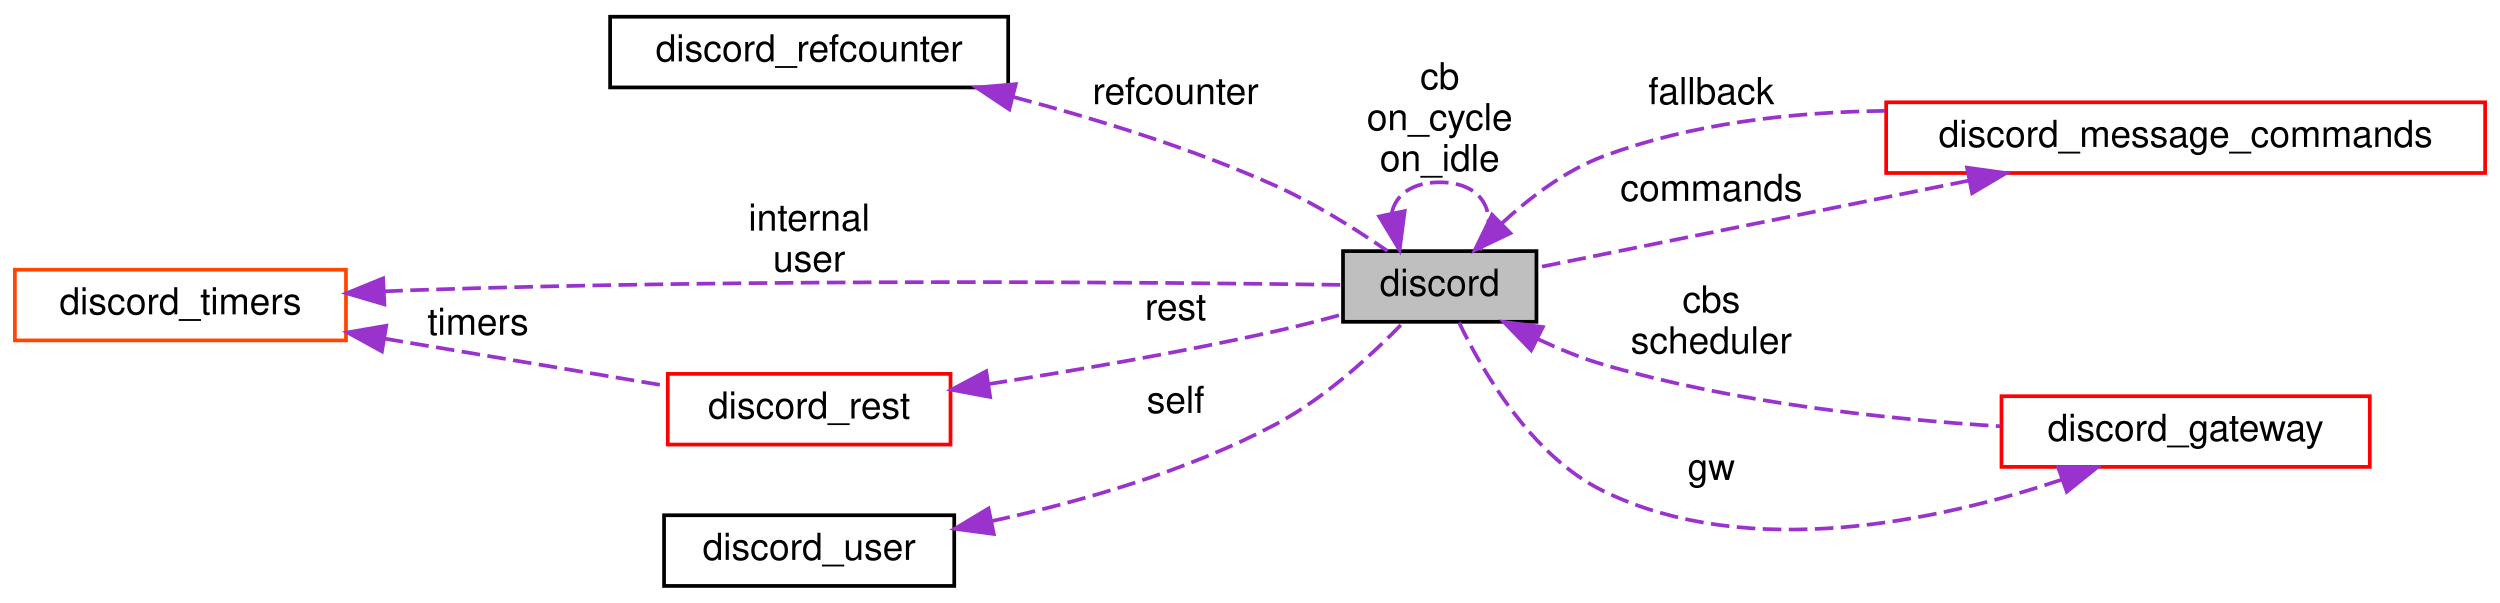
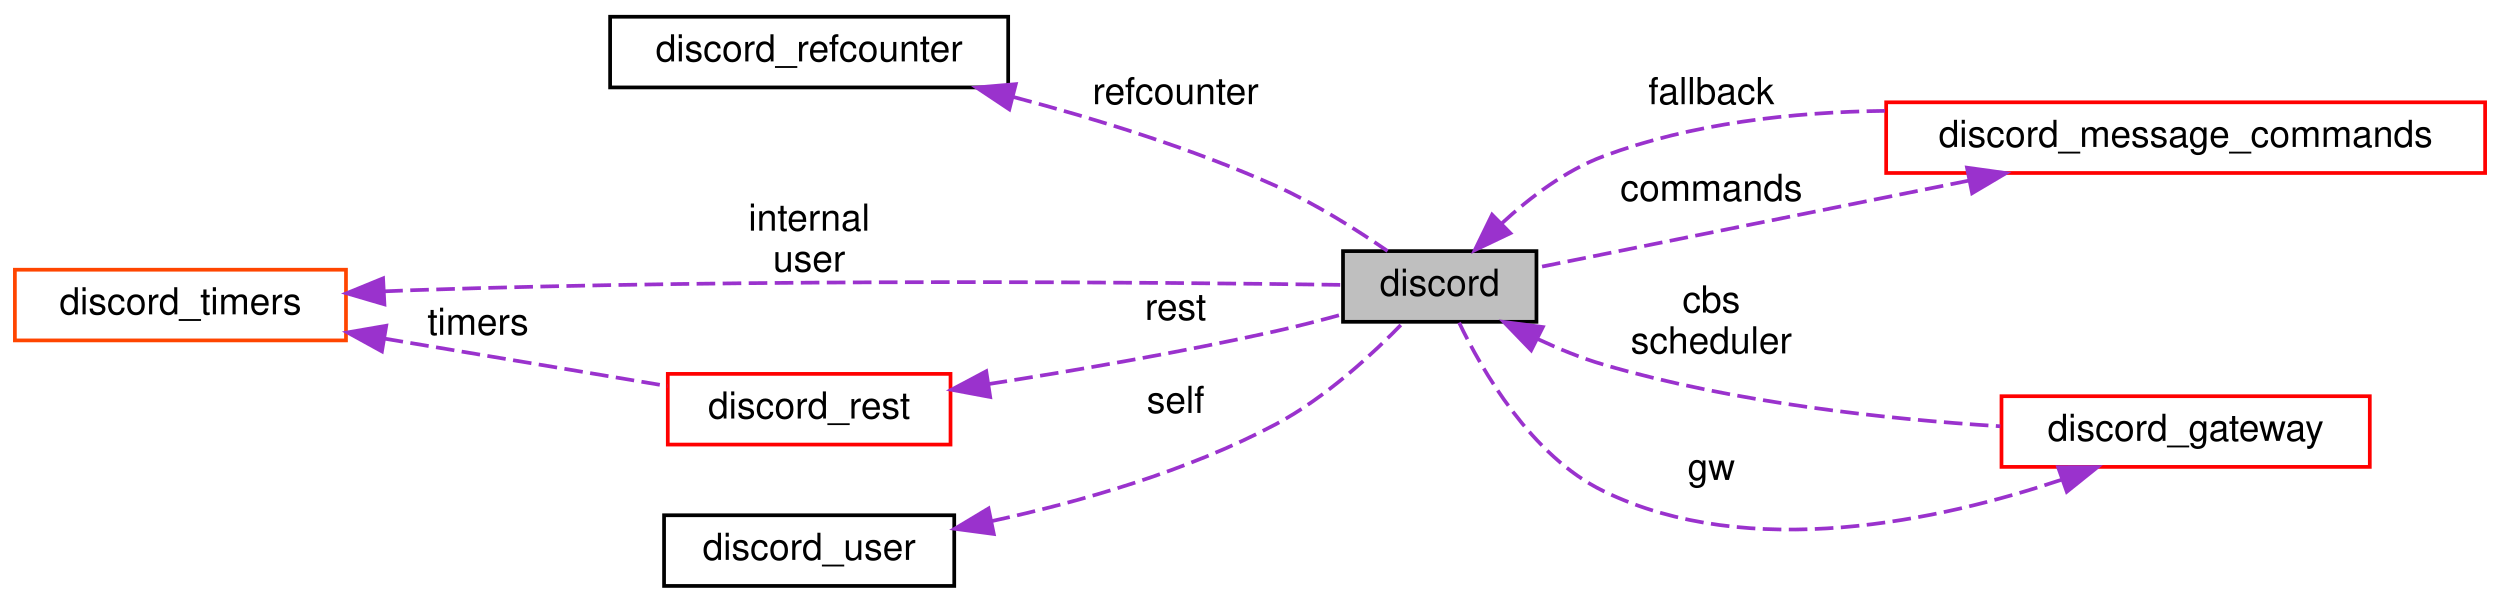
<svg xmlns="http://www.w3.org/2000/svg" xmlns:xlink="http://www.w3.org/1999/xlink" width="672pt" height="162pt" viewBox="0.00 0.00 672.00 162.00">
  <g id="graph0" class="graph" transform="scale(1 1) rotate(0) translate(4 158)">
    <g id="node1" class="node">
      <g id="a_node1">
        <a xlink:title="The Discord client handler.">
          <polygon fill="#bfbfbf" stroke="black" points="357,-71.5 357,-90.5 409,-90.5 409,-71.5 357,-71.5" />
          <text text-anchor="middle" x="383" y="-78.5" font-family="Helvetica,sans-Serif" font-size="10.00">discord</text>
        </a>
      </g>
-     </g>
-     <g id="edge10" class="edge">
-       <path fill="none" stroke="#9a32cd" stroke-dasharray="5,2" d="M370.11,-100.77C371.12,-105.5 375.42,-109 383,-109 395.44,-109 399.04,-99.57 393.79,-90.76" />
-       <polygon fill="#9a32cd" stroke="#9a32cd" points="373.58,-101.26 372.21,-90.76 366.73,-99.82 373.58,-101.26" />
-       <text text-anchor="middle" x="383" y="-134" font-family="Helvetica,sans-Serif" font-size="10.00"> cb</text>
-       <text text-anchor="middle" x="383" y="-123" font-family="Helvetica,sans-Serif" font-size="10.00">on_cycle</text>
-       <text text-anchor="middle" x="383" y="-112" font-family="Helvetica,sans-Serif" font-size="10.00">on_idle</text>
    </g>
    <g id="node2" class="node">
      <g id="a_node2">
        <a xlink:href="structdiscord__message__commands.html" target="_top" xlink:title="The handle for storing user's message commands.">
          <polygon fill="none" stroke="red" points="503,-111.5 503,-130.5 664,-130.5 664,-111.5 503,-111.5" />
          <text text-anchor="middle" x="583.5" y="-118.5" font-family="Helvetica,sans-Serif" font-size="10.00">discord_message_commands</text>
        </a>
      </g>
    </g>
    <g id="edge2" class="edge">
      <path fill="none" stroke="#9a32cd" stroke-dasharray="5,2" d="M399.71,-97.98C407.22,-104.91 416.8,-112.19 427,-116 450.66,-124.84 477.78,-127.89 502.67,-128.2" />
      <polygon fill="#9a32cd" stroke="#9a32cd" points="401.99,-95.32 392.43,-90.77 397.07,-100.29 401.99,-95.32" />
      <text text-anchor="middle" x="456" y="-130" font-family="Helvetica,sans-Serif" font-size="10.00"> fallback</text>
    </g>
    <g id="node6" class="node">
      <g id="a_node6">
        <a xlink:href="structdiscord__gateway.html" target="_top" xlink:title="The handle used for interfacing with Discord's Gateway API.">
          <polygon fill="none" stroke="red" points="534,-32.5 534,-51.5 633,-51.5 633,-32.5 534,-32.5" />
          <text text-anchor="middle" x="583.5" y="-39.5" font-family="Helvetica,sans-Serif" font-size="10.00">discord_gateway</text>
        </a>
      </g>
    </g>
    <g id="edge7" class="edge">
      <path fill="none" stroke="#9a32cd" stroke-dasharray="5,2" d="M409.28,-66.9C414.97,-64.23 421.07,-61.73 427,-60 461.82,-49.81 502.61,-45.35 533.68,-43.42" />
      <polygon fill="#9a32cd" stroke="#9a32cd" points="407.58,-63.84 400.22,-71.46 410.72,-70.09 407.58,-63.84" />
      <text text-anchor="middle" x="456" y="-74" font-family="Helvetica,sans-Serif" font-size="10.00"> cbs</text>
      <text text-anchor="middle" x="456" y="-63" font-family="Helvetica,sans-Serif" font-size="10.00">scheduler</text>
    </g>
    <g id="edge1" class="edge">
      <path fill="none" stroke="#9a32cd" stroke-dasharray="5,2" d="M525.2,-109.45C486.81,-101.72 438.16,-91.91 409.14,-86.07" />
      <polygon fill="#9a32cd" stroke="#9a32cd" points="524.73,-112.93 535.22,-111.47 526.11,-106.07 524.73,-112.93" />
      <text text-anchor="middle" x="456" y="-104" font-family="Helvetica,sans-Serif" font-size="10.00"> commands</text>
    </g>
    <g id="node3" class="node">
      <g id="a_node3">
        <a xlink:href="structdiscord__refcounter.html" target="_top" xlink:title="Automatically cleanup user data.">
          <polygon fill="none" stroke="black" points="160,-134.5 160,-153.5 267,-153.5 267,-134.5 160,-134.5" />
          <text text-anchor="middle" x="213.5" y="-141.5" font-family="Helvetica,sans-Serif" font-size="10.00">discord_refcounter</text>
        </a>
      </g>
    </g>
    <g id="edge3" class="edge">
      <path fill="none" stroke="#9a32cd" stroke-dasharray="5,2" d="M268.47,-131.91C290.8,-126.01 316.65,-118.01 339,-108 349.62,-103.24 360.72,-96.21 368.98,-90.52" />
      <polygon fill="#9a32cd" stroke="#9a32cd" points="267.3,-128.6 258.48,-134.47 269.04,-135.38 267.3,-128.6" />
      <text text-anchor="middle" x="312" y="-130" font-family="Helvetica,sans-Serif" font-size="10.00"> refcounter</text>
    </g>
    <g id="node4" class="node">
      <g id="a_node4">
        <a xlink:href="structdiscord__rest.html" target="_top" xlink:title="The handle used for interfacing with Discord's REST API.">
          <polygon fill="none" stroke="red" points="175.5,-38.5 175.5,-57.5 251.5,-57.5 251.5,-38.5 175.5,-38.5" />
          <text text-anchor="middle" x="213.5" y="-45.5" font-family="Helvetica,sans-Serif" font-size="10.00">discord_rest</text>
        </a>
      </g>
    </g>
    <g id="edge4" class="edge">
      <path fill="none" stroke="#9a32cd" stroke-dasharray="5,2" d="M261.75,-54.77C285.11,-58.42 313.66,-63.34 339,-69 344.75,-70.28 350.87,-71.86 356.65,-73.45" />
      <polygon fill="#9a32cd" stroke="#9a32cd" points="262.16,-51.29 251.74,-53.24 261.1,-58.21 262.16,-51.29" />
      <text text-anchor="middle" x="312" y="-72" font-family="Helvetica,sans-Serif" font-size="10.00"> rest</text>
    </g>
    <g id="node5" class="node">
      <g id="a_node5">
        <a xlink:href="structdiscord__timers.html" target="_top" xlink:title=" ">
          <polygon fill="none" stroke="orangered" points="0,-66.5 0,-85.5 89,-85.5 89,-66.5 0,-66.5" />
          <text text-anchor="middle" x="44.5" y="-73.5" font-family="Helvetica,sans-Serif" font-size="10.00">discord_timers</text>
        </a>
      </g>
    </g>
    <g id="edge9" class="edge">
      <path fill="none" stroke="#9a32cd" stroke-dasharray="5,2" d="M99.28,-79.69C101.89,-79.81 104.47,-79.91 107,-80 199.09,-83.16 308.63,-82.12 356.97,-81.42" />
      <polygon fill="#9a32cd" stroke="#9a32cd" points="99.33,-76.19 89.16,-79.17 98.97,-83.18 99.33,-76.19" />
      <text text-anchor="middle" x="213.5" y="-96" font-family="Helvetica,sans-Serif" font-size="10.00"> internal</text>
      <text text-anchor="middle" x="213.5" y="-85" font-family="Helvetica,sans-Serif" font-size="10.00">user</text>
    </g>
    <g id="edge5" class="edge">
      <path fill="none" stroke="#9a32cd" stroke-dasharray="5,2" d="M99.39,-66.97C124.22,-62.8 153.07,-57.96 175.41,-54.22" />
      <polygon fill="#9a32cd" stroke="#9a32cd" points="98.66,-63.54 89.38,-68.64 99.82,-70.44 98.66,-63.54" />
      <text text-anchor="middle" x="124.5" y="-68" font-family="Helvetica,sans-Serif" font-size="10.00"> timers</text>
    </g>
    <g id="edge6" class="edge">
      <path fill="none" stroke="#9a32cd" stroke-dasharray="5,2" d="M550.29,-29.09C517.56,-18.1 466.24,-6.87 427,-26 407.61,-35.45 394.39,-58.35 388.14,-71.43" />
      <polygon fill="#9a32cd" stroke="#9a32cd" points="549.22,-32.42 559.82,-32.45 551.56,-25.82 549.22,-32.42" />
      <text text-anchor="middle" x="456" y="-29" font-family="Helvetica,sans-Serif" font-size="10.00"> gw</text>
    </g>
    <g id="node7" class="node">
      <g id="a_node7">
        <a xlink:href="structdiscord__user.html" target="_top" xlink:title=" ">
          <polygon fill="none" stroke="black" points="174.5,-0.5 174.5,-19.5 252.5,-19.5 252.5,-0.5 174.5,-0.5" />
          <text text-anchor="middle" x="213.5" y="-7.5" font-family="Helvetica,sans-Serif" font-size="10.00">discord_user</text>
        </a>
      </g>
    </g>
    <g id="edge8" class="edge">
      <path fill="none" stroke="#9a32cd" stroke-dasharray="5,2" d="M262.55,-17.92C286.48,-23.14 315.28,-31.39 339,-44 352.39,-51.12 365.23,-63.06 373.34,-71.45" />
      <polygon fill="#9a32cd" stroke="#9a32cd" points="263.13,-14.47 252.62,-15.87 261.71,-21.32 263.13,-14.47" />
      <text text-anchor="middle" x="312" y="-47" font-family="Helvetica,sans-Serif" font-size="10.00"> self</text>
    </g>
  </g>
</svg>
